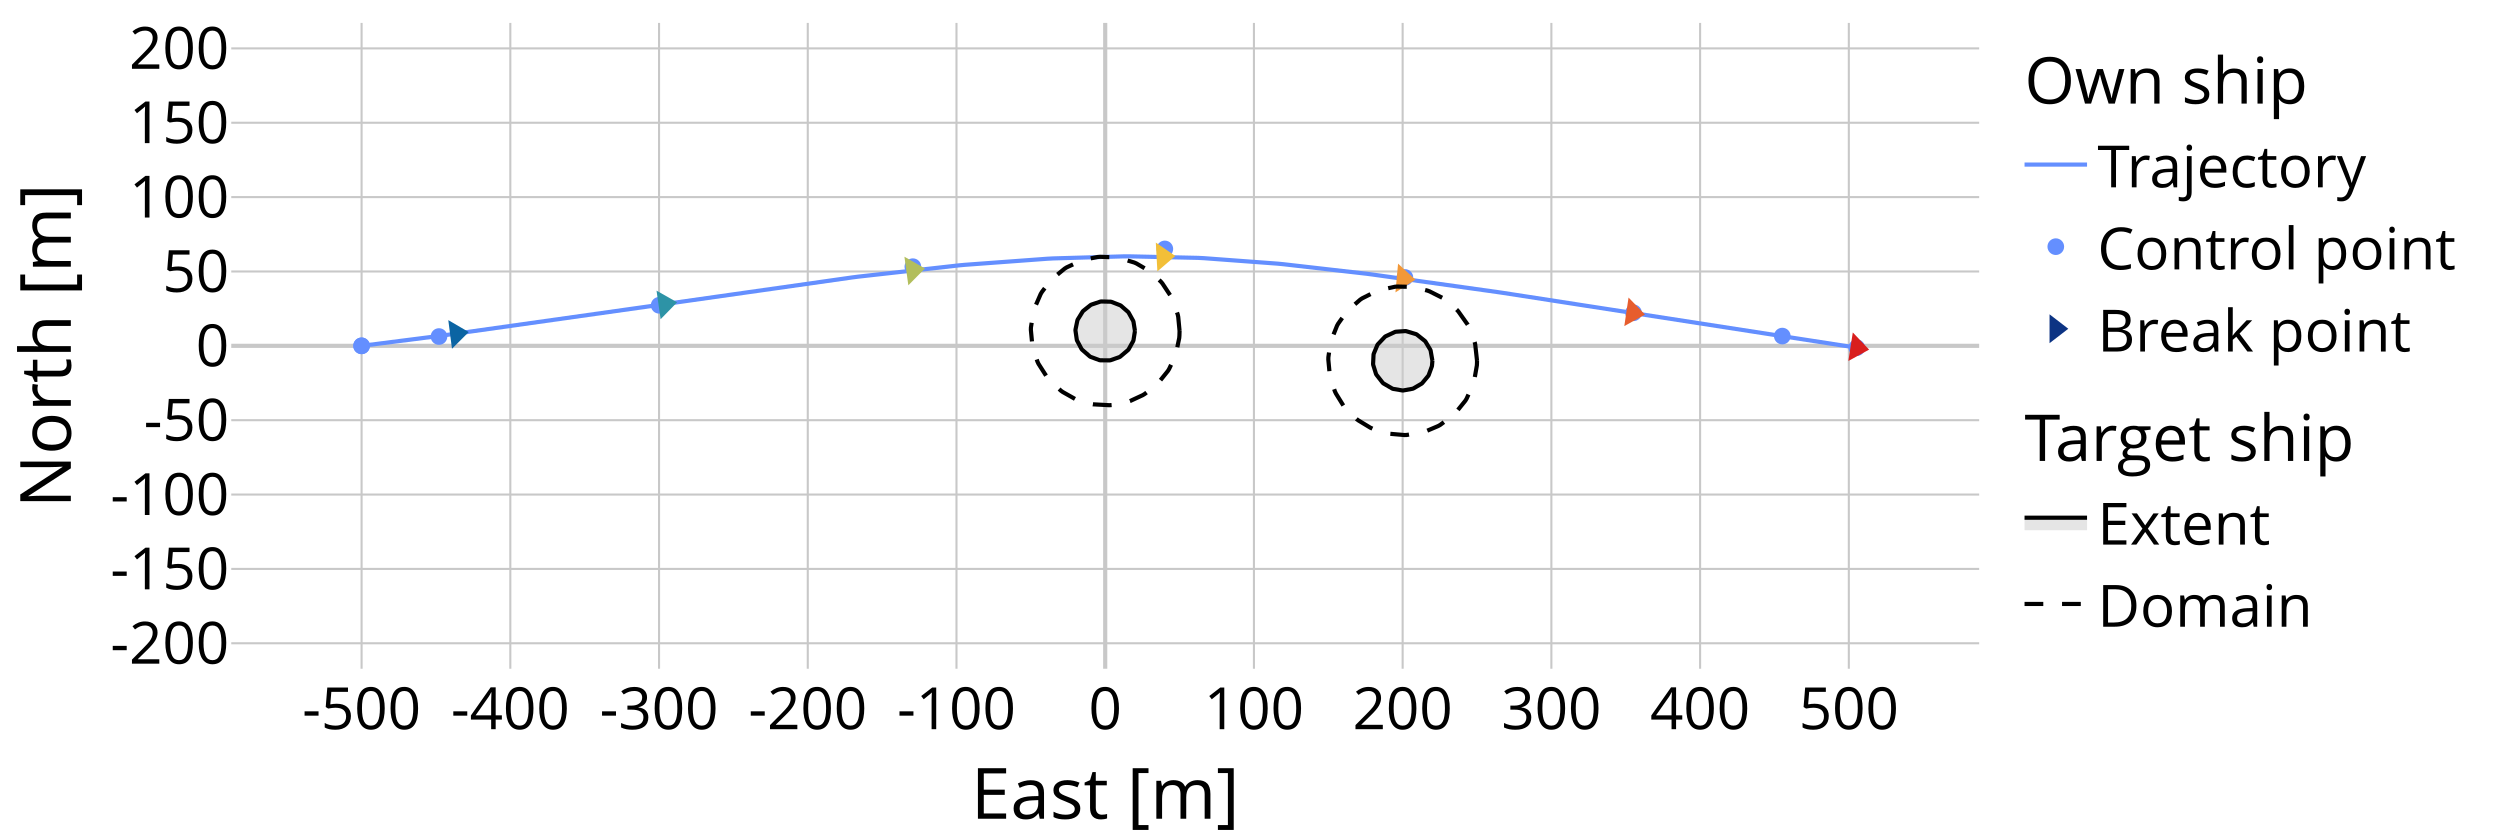
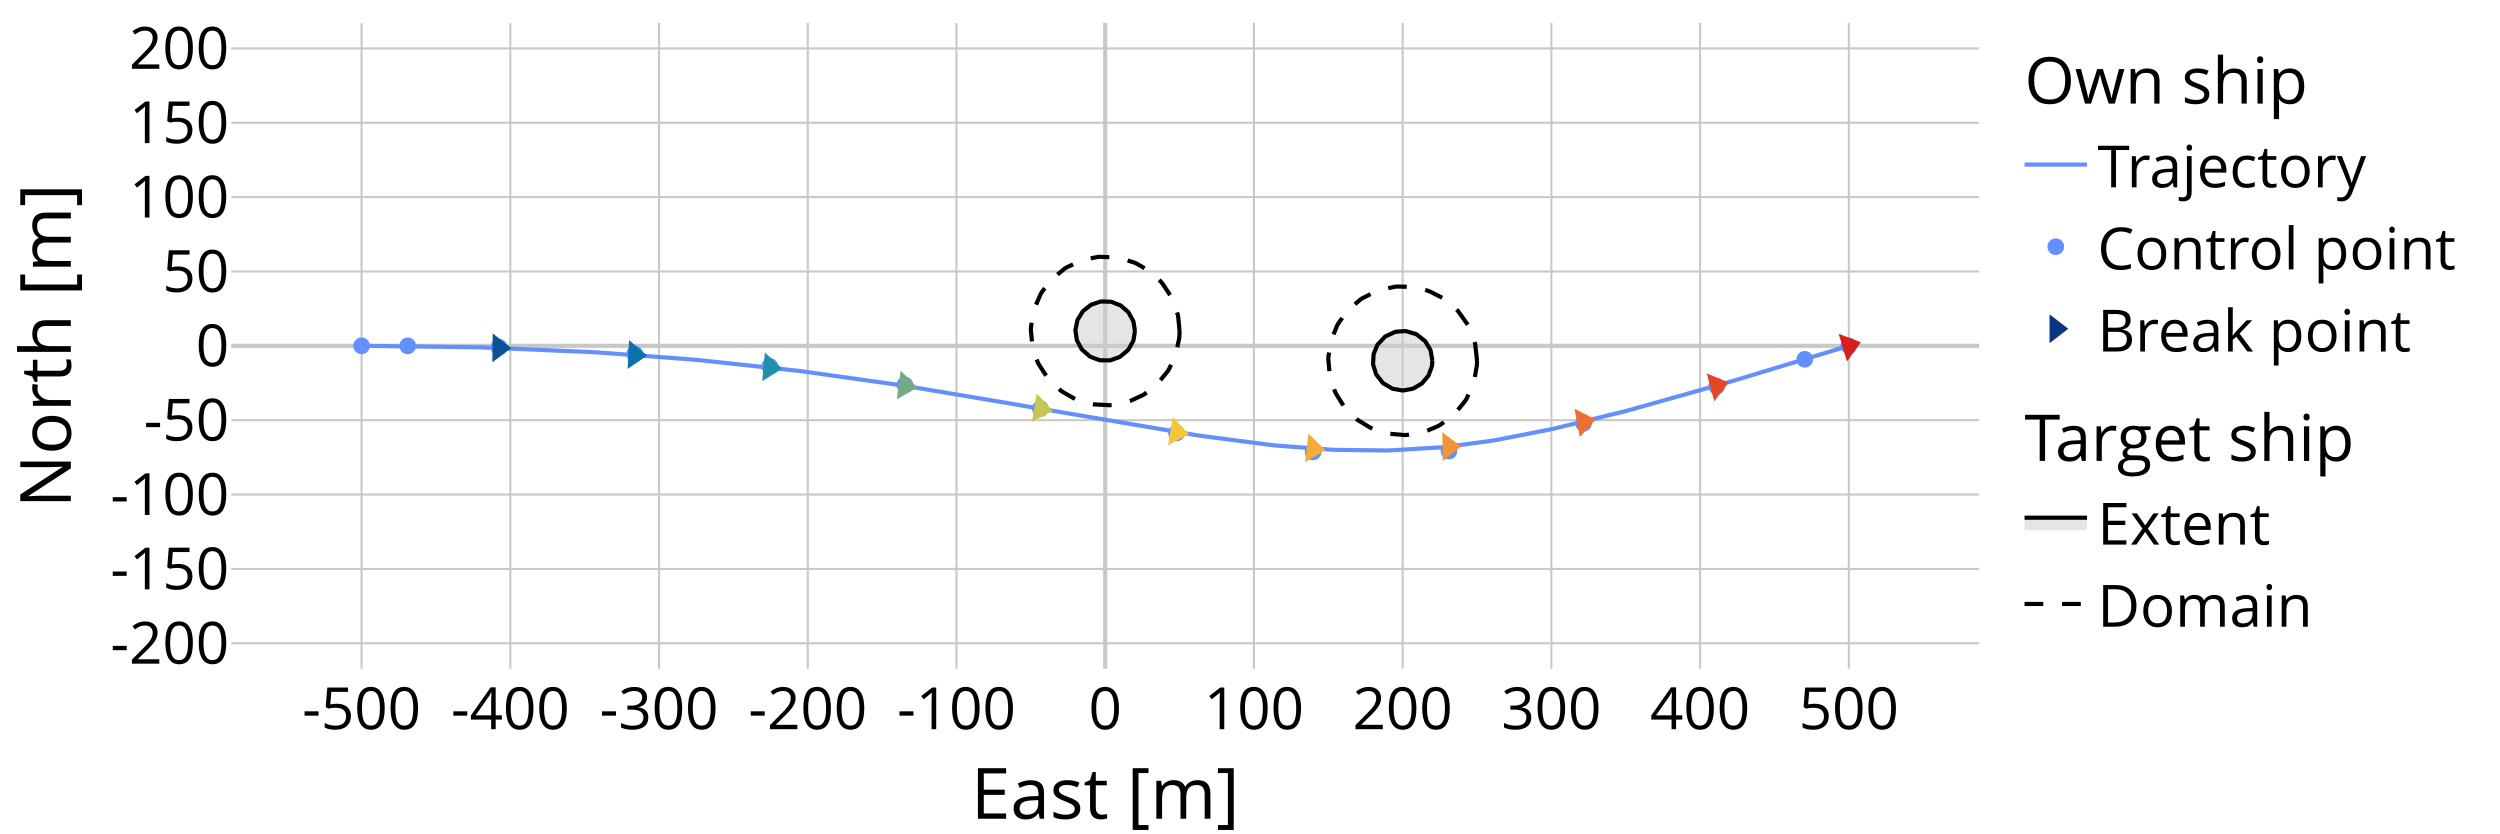
<svg xmlns="http://www.w3.org/2000/svg" class="main-svg" width="1200" height="400" style="" viewBox="0 0 1200 400">
  <rect x="0" y="0" width="1200" height="400" style="fill: rgb(255, 255, 255); fill-opacity: 1;" />
-   <defs id="defs-1d4c53">
+   <defs id="defs-fc1833">
    <g class="clips">
-       <clipPath id="clip1d4c53xyplot" class="plotclip">
+       <clipPath id="clipfc1833xyplot" class="plotclip">
        <rect width="839" height="310" />
      </clipPath>
-       <clipPath class="axesclip" id="clip1d4c53x">
+       <clipPath class="axesclip" id="clipfc1833x">
        <rect x="111" y="0" width="839" height="400" />
      </clipPath>
-       <clipPath class="axesclip" id="clip1d4c53y">
+       <clipPath class="axesclip" id="clipfc1833y">
        <rect x="0" y="11" width="1200" height="310" />
      </clipPath>
-       <clipPath class="axesclip" id="clip1d4c53xy">
+       <clipPath class="axesclip" id="clipfc1833xy">
        <rect x="111" y="11" width="839" height="310" />
      </clipPath>
    </g>
    <g class="gradients" />
    <g class="patterns" />
  </defs>
  <g class="bglayer" />
  <g class="layer-below">
    <g class="imagelayer" />
    <g class="shapelayer" />
  </g>
  <g class="cartesianlayer">
    <g class="subplot xy">
      <g class="layer-subplot">
        <g class="shapelayer" />
        <g class="imagelayer" />
      </g>
      <g class="minor-gridlayer">
        <g class="x" />
        <g class="y" />
      </g>
      <g class="gridlayer">
        <g class="x">
          <path class="xgrid crisp" transform="translate(173.56,0)" d="M0,11v310" style="stroke: rgb(200, 200, 200); stroke-opacity: 1; stroke-width: 1px;" />
          <path class="xgrid crisp" transform="translate(244.95,0)" d="M0,11v310" style="stroke: rgb(200, 200, 200); stroke-opacity: 1; stroke-width: 1px;" />
          <path class="xgrid crisp" transform="translate(316.34,0)" d="M0,11v310" style="stroke: rgb(200, 200, 200); stroke-opacity: 1; stroke-width: 1px;" />
          <path class="xgrid crisp" transform="translate(387.73,0)" d="M0,11v310" style="stroke: rgb(200, 200, 200); stroke-opacity: 1; stroke-width: 1px;" />
          <path class="xgrid crisp" transform="translate(459.11,0)" d="M0,11v310" style="stroke: rgb(200, 200, 200); stroke-opacity: 1; stroke-width: 1px;" />
          <path class="xgrid crisp" transform="translate(601.89,0)" d="M0,11v310" style="stroke: rgb(200, 200, 200); stroke-opacity: 1; stroke-width: 1px;" />
          <path class="xgrid crisp" transform="translate(673.27,0)" d="M0,11v310" style="stroke: rgb(200, 200, 200); stroke-opacity: 1; stroke-width: 1px;" />
          <path class="xgrid crisp" transform="translate(744.66,0)" d="M0,11v310" style="stroke: rgb(200, 200, 200); stroke-opacity: 1; stroke-width: 1px;" />
          <path class="xgrid crisp" transform="translate(816.05,0)" d="M0,11v310" style="stroke: rgb(200, 200, 200); stroke-opacity: 1; stroke-width: 1px;" />
          <path class="xgrid crisp" transform="translate(887.44,0)" d="M0,11v310" style="stroke: rgb(200, 200, 200); stroke-opacity: 1; stroke-width: 1px;" />
        </g>
        <g class="y">
          <path class="ygrid crisp" transform="translate(0,308.77)" d="M111,0h839" style="stroke: rgb(200, 200, 200); stroke-opacity: 1; stroke-width: 1px;" />
          <path class="ygrid crisp" transform="translate(0,273.08)" d="M111,0h839" style="stroke: rgb(200, 200, 200); stroke-opacity: 1; stroke-width: 1px;" />
          <path class="ygrid crisp" transform="translate(0,237.39)" d="M111,0h839" style="stroke: rgb(200, 200, 200); stroke-opacity: 1; stroke-width: 1px;" />
          <path class="ygrid crisp" transform="translate(0,201.69)" d="M111,0h839" style="stroke: rgb(200, 200, 200); stroke-opacity: 1; stroke-width: 1px;" />
          <path class="ygrid crisp" transform="translate(0,130.31)" d="M111,0h839" style="stroke: rgb(200, 200, 200); stroke-opacity: 1; stroke-width: 1px;" />
          <path class="ygrid crisp" transform="translate(0,94.61)" d="M111,0h839" style="stroke: rgb(200, 200, 200); stroke-opacity: 1; stroke-width: 1px;" />
          <path class="ygrid crisp" transform="translate(0,58.92)" d="M111,0h839" style="stroke: rgb(200, 200, 200); stroke-opacity: 1; stroke-width: 1px;" />
          <path class="ygrid crisp" transform="translate(0,23.23)" d="M111,0h839" style="stroke: rgb(200, 200, 200); stroke-opacity: 1; stroke-width: 1px;" />
        </g>
      </g>
      <g class="zerolinelayer">
        <path class="xzl zl crisp" transform="translate(530.5,0)" d="M0,11v310" style="stroke: rgb(200, 200, 200); stroke-opacity: 1; stroke-width: 2px;" />
        <path class="yzl zl crisp" transform="translate(0,166)" d="M111,0h839" style="stroke: rgb(200, 200, 200); stroke-opacity: 1; stroke-width: 2px;" />
      </g>
      <g class="layer-between">
        <g class="shapelayer" />
        <g class="imagelayer" />
      </g>
      <path class="xlines-below" />
      <path class="ylines-below" />
      <g class="overlines-below" />
      <g class="xaxislayer-below" />
      <g class="yaxislayer-below" />
      <g class="overaxes-below" />
      <g class="overplot">
-         <g class="xy" transform="translate(111,11)" clip-path="url(#clip1d4c53xyplot)">
+         <g class="xy" transform="translate(111,11)" clip-path="url(#clipfc1833xyplot)">
          <g class="scatterlayer mlayer">
-             <g class="trace scatter tracec723ff" style="stroke-miterlimit: 2; opacity: 1;">
-               <g class="fills" />
-               <g class="errorbars" />
-               <g class="lines">
-                 <path class="js-line" d="M62.56,155L99.45,150.3L101.22,150.07L204.29,135.51L206.94,135.12L298.23,122.14L301.07,121.78L349.34,116.37L352.17,116.11L391.73,113.19L394.55,113.04L428.14,112.06L430.92,112.04L464.09,112.78L466.83,112.92L502.22,115.55L504.92,115.81L545.06,120.41L547.71,120.76L607.9,129.21L610.48,129.59L780.24,155.89" style="vector-effect: none; fill: none; stroke: rgb(100, 143, 255); stroke-opacity: 1; stroke-width: 2px; opacity: 1;" />
-               </g>
-               <g class="points" />
-               <g class="text" />
-             </g>
-             <g class="trace scatter trace3979f6" style="stroke-miterlimit: 2; opacity: 1;">
+             <g class="trace scatter tracea6dfab" style="stroke-miterlimit: 2; opacity: 1;">
+               <g class="fills" />
+               <g class="errorbars" />
+               <g class="lines">
+                 <path class="js-line" d="M62.56,155L118.34,155.71L120.75,155.78L173.59,158.04L175.98,158.18L221.39,161.57L223.78,161.78L271.5,166.92L273.89,167.21L321.63,173.93L324.02,174.31L379.06,183.57L381.45,183.99L463.18,197.88L465.59,198.24L499.31,202.62L501.72,202.87L528.19,204.85L530.59,204.95L554.59,205.21L556.99,205.15L580.92,203.71L583.31,203.47L604.77,200.61L607.15,200.21L633.27,195.09L635.64,194.56L668.71,186.47L671.07,185.85L720.37,171.95L722.71,171.26L776.44,155" style="vector-effect: none; fill: none; stroke: rgb(100, 143, 255); stroke-opacity: 1; stroke-width: 2px; opacity: 1;" />
+               </g>
+               <g class="points" />
+               <g class="text" />
+             </g>
+             <g class="trace scatter trace71a429" style="stroke-miterlimit: 2; opacity: 1;">
              <g class="fills" />
              <g class="errorbars" />
              <g class="lines" />
              <g class="points">
                <path class="point" transform="translate(62.56,155)" d="M4,0A4,4 0 1,1 0,-4A4,4 0 0,1 4,0Z" style="opacity: 1; stroke-width: 0px; fill: rgb(100, 143, 255); fill-opacity: 1;" />
-                 <path class="point" transform="translate(62.56,155)" d="M4,0A4,4 0 1,1 0,-4A4,4 0 0,1 4,0Z" style="opacity: 1; stroke-width: 0px; fill: rgb(100, 143, 255); fill-opacity: 1;" />
-                 <path class="point" transform="translate(99.71,150.54)" d="M4,0A4,4 0 1,1 0,-4A4,4 0 0,1 4,0Z" style="opacity: 1; stroke-width: 0px; fill: rgb(100, 143, 255); fill-opacity: 1;" />
-                 <path class="point" transform="translate(205.4,135.54)" d="M4,0A4,4 0 1,1 0,-4A4,4 0 0,1 4,0Z" style="opacity: 1; stroke-width: 0px; fill: rgb(100, 143, 255); fill-opacity: 1;" />
-                 <path class="point" transform="translate(327.17,117.01)" d="M4,0A4,4 0 1,1 0,-4A4,4 0 0,1 4,0Z" style="opacity: 1; stroke-width: 0px; fill: rgb(100, 143, 255); fill-opacity: 1;" />
-                 <path class="point" transform="translate(448.12,108.49)" d="M4,0A4,4 0 1,1 0,-4A4,4 0 0,1 4,0Z" style="opacity: 1; stroke-width: 0px; fill: rgb(100, 143, 255); fill-opacity: 1;" />
-                 <path class="point" transform="translate(563.34,122.17)" d="M4,0A4,4 0 1,1 0,-4A4,4 0 0,1 4,0Z" style="opacity: 1; stroke-width: 0px; fill: rgb(100, 143, 255); fill-opacity: 1;" />
-                 <path class="point" transform="translate(673.08,139.14)" d="M4,0A4,4 0 1,1 0,-4A4,4 0 0,1 4,0Z" style="opacity: 1; stroke-width: 0px; fill: rgb(100, 143, 255); fill-opacity: 1;" />
-                 <path class="point" transform="translate(744.5,150.32)" d="M4,0A4,4 0 1,1 0,-4A4,4 0 0,1 4,0Z" style="opacity: 1; stroke-width: 0px; fill: rgb(100, 143, 255); fill-opacity: 1;" />
-                 <path class="point" transform="translate(780.24,155.89)" d="M4,0A4,4 0 1,1 0,-4A4,4 0 0,1 4,0Z" style="opacity: 1; stroke-width: 0px; fill: rgb(100, 143, 255); fill-opacity: 1;" />
-               </g>
-               <g class="text" />
-             </g>
-             <g class="trace scatter tracec03ff7" style="stroke-miterlimit: 2; opacity: 1;">
+                 <path class="point" transform="translate(84.68,155)" d="M4,0A4,4 0 1,1 0,-4A4,4 0 0,1 4,0Z" style="opacity: 1; stroke-width: 0px; fill: rgb(100, 143, 255); fill-opacity: 1;" />
+                 <path class="point" transform="translate(128.52,155.62)" d="M4,0A4,4 0 1,1 0,-4A4,4 0 0,1 4,0Z" style="opacity: 1; stroke-width: 0px; fill: rgb(100, 143, 255); fill-opacity: 1;" />
+                 <path class="point" transform="translate(193.64,158.87)" d="M4,0A4,4 0 1,1 0,-4A4,4 0 0,1 4,0Z" style="opacity: 1; stroke-width: 0px; fill: rgb(100, 143, 255); fill-opacity: 1;" />
+                 <path class="point" transform="translate(258.48,164.87)" d="M4,0A4,4 0 1,1 0,-4A4,4 0 0,1 4,0Z" style="opacity: 1; stroke-width: 0px; fill: rgb(100, 143, 255); fill-opacity: 1;" />
+                 <path class="point" transform="translate(323.34,173.79)" d="M4,0A4,4 0 1,1 0,-4A4,4 0 0,1 4,0Z" style="opacity: 1; stroke-width: 0px; fill: rgb(100, 143, 255); fill-opacity: 1;" />
+                 <path class="point" transform="translate(388.38,185.18)" d="M4,0A4,4 0 1,1 0,-4A4,4 0 0,1 4,0Z" style="opacity: 1; stroke-width: 0px; fill: rgb(100, 143, 255); fill-opacity: 1;" />
+                 <path class="point" transform="translate(453.73,196.85)" d="M4,0A4,4 0 1,1 0,-4A4,4 0 0,1 4,0Z" style="opacity: 1; stroke-width: 0px; fill: rgb(100, 143, 255); fill-opacity: 1;" />
+                 <path class="point" transform="translate(519.28,205.93)" d="M4,0A4,4 0 1,1 0,-4A4,4 0 0,1 4,0Z" style="opacity: 1; stroke-width: 0px; fill: rgb(100, 143, 255); fill-opacity: 1;" />
+                 <path class="point" transform="translate(584.5,205.51)" d="M4,0A4,4 0 1,1 0,-4A4,4 0 0,1 4,0Z" style="opacity: 1; stroke-width: 0px; fill: rgb(100, 143, 255); fill-opacity: 1;" />
+                 <path class="point" transform="translate(649.09,192.19)" d="M4,0A4,4 0 1,1 0,-4A4,4 0 0,1 4,0Z" style="opacity: 1; stroke-width: 0px; fill: rgb(100, 143, 255); fill-opacity: 1;" />
+                 <path class="point" transform="translate(713,174.42)" d="M4,0A4,4 0 1,1 0,-4A4,4 0 0,1 4,0Z" style="opacity: 1; stroke-width: 0px; fill: rgb(100, 143, 255); fill-opacity: 1;" />
+                 <path class="point" transform="translate(755.29,161.46)" d="M4,0A4,4 0 1,1 0,-4A4,4 0 0,1 4,0Z" style="opacity: 1; stroke-width: 0px; fill: rgb(100, 143, 255); fill-opacity: 1;" />
+                 <path class="point" transform="translate(776.44,155)" d="M4,0A4,4 0 1,1 0,-4A4,4 0 0,1 4,0Z" style="opacity: 1; stroke-width: 0px; fill: rgb(100, 143, 255); fill-opacity: 1;" />
+               </g>
+               <g class="text" />
+             </g>
+             <g class="trace scatter trace6c880d" style="stroke-miterlimit: 2; opacity: 1;">
              <g class="fills" />
              <g class="errorbars" />
              <g class="lines" />
              <g class="points">
                <path class="point" transform="translate(62.56,155)" d="M0,0Z" style="opacity: 1; stroke-width: 0px; fill: rgb(12, 51, 131); fill-opacity: 1;" />
-                 <path class="point" transform="translate(108.04,149.15)" d="M-3.859,-6.491L-2.092,7.256L5.951,-0.765Z" style="opacity: 1; stroke-width: 0px; fill: rgb(11, 100, 163); fill-opacity: 1;" />
-                 <path class="point" transform="translate(208.08,134.95)" d="M-3.945,-6.439L-1.995,7.283L5.94,-0.844Z" style="opacity: 1; stroke-width: 0px; fill: rgb(45, 147, 166); fill-opacity: 1;" />
-                 <path class="point" transform="translate(327.03,118.68)" d="M-3.911,-6.46L-2.034,7.273L5.945,-0.813Z" style="opacity: 1; stroke-width: 0px; fill: rgb(178, 190, 92); fill-opacity: 1;" />
-                 <path class="point" transform="translate(447.16,112.19)" d="M-3.37,-6.758L-2.622,7.082L5.991,-0.324Z" style="opacity: 1; stroke-width: 0px; fill: rgb(242, 191, 56); fill-opacity: 1;" />
-                 <path class="point" transform="translate(562.43,122.72)" d="M-2.357,-7.174L-3.618,6.628L5.975,0.546Z" style="opacity: 1; stroke-width: 0px; fill: rgb(242, 152, 56); fill-opacity: 1;" />
-                 <path class="point" transform="translate(672.65,139.11)" d="M-1.948,-7.296L-3.987,6.413L5.935,0.883Z" style="opacity: 1; stroke-width: 0px; fill: rgb(231, 93, 45); fill-opacity: 1;" />
-                 <path class="point" transform="translate(780.24,155.89)" d="M-1.896,-7.309L-4.032,6.385L5.928,0.924Z" style="opacity: 1; stroke-width: 0px; fill: rgb(217, 30, 30); fill-opacity: 1;" />
-               </g>
-               <g class="text" />
-             </g>
-             <g class="trace scatter trace95579a" style="stroke-miterlimit: 2; opacity: 1;">
+                 <path class="point" transform="translate(128.41,156.01)" d="M-2.893,-6.975L-3.106,6.883L5.999,0.092Z" style="opacity: 1; stroke-width: 0px; fill: rgb(11, 82, 151); fill-opacity: 1;" />
+                 <path class="point" transform="translate(193.6,159.33)" d="M-2.643,-7.074L-3.349,6.768L5.992,0.305Z" style="opacity: 1; stroke-width: 0px; fill: rgb(11, 113, 171); fill-opacity: 1;" />
+                 <path class="point" transform="translate(258.49,165.36)" d="M-2.346,-7.178L-3.628,6.623L5.974,0.555Z" style="opacity: 1; stroke-width: 0px; fill: rgb(31, 143, 174); fill-opacity: 1;" />
+                 <path class="point" transform="translate(323.37,174.2)" d="M-2.036,-7.272L-3.909,6.461L5.945,0.811Z" style="opacity: 1; stroke-width: 0px; fill: rgb(115, 170, 127); fill-opacity: 1;" />
+                 <path class="point" transform="translate(388.43,185.23)" d="M-1.8,-7.334L-4.116,6.331L5.916,1.002Z" style="opacity: 1; stroke-width: 0px; fill: rgb(200, 197, 80); fill-opacity: 1;" />
+                 <path class="point" transform="translate(453.76,196.42)" d="M-1.788,-7.337L-4.126,6.324L5.914,1.012Z" style="opacity: 1; stroke-width: 0px; fill: rgb(242, 199, 56); fill-opacity: 1;" />
+                 <path class="point" transform="translate(519.22,204.34)" d="M-2.145,-7.241L-3.812,6.519L5.956,0.722Z" style="opacity: 1; stroke-width: 0px; fill: rgb(242, 174, 56); fill-opacity: 1;" />
+                 <path class="point" transform="translate(584.4,203.36)" d="M-3.104,-6.884L-2.895,6.975L5.999,-0.091Z" style="opacity: 1; stroke-width: 0px; fill: rgb(242, 149, 56); fill-opacity: 1;" />
+                 <path class="point" transform="translate(648.98,191.45)" d="M-4.207,-6.271L-1.694,7.359L5.901,-1.088Z" style="opacity: 1; stroke-width: 0px; fill: rgb(235, 112, 49); fill-opacity: 1;" />
+                 <path class="point" transform="translate(712.92,174.14)" d="M-4.707,-5.905L-1.085,7.473L5.792,-1.568Z" style="opacity: 1; stroke-width: 0px; fill: rgb(226, 71, 39); fill-opacity: 1;" />
+                 <path class="point" transform="translate(776.44,155)" d="M-4.872,-5.77L-0.873,7.501L5.745,-1.731Z" style="opacity: 1; stroke-width: 0px; fill: rgb(217, 30, 30); fill-opacity: 1;" />
+               </g>
+               <g class="text" />
+             </g>
+             <g class="trace scatter tracecec239" style="stroke-miterlimit: 2; opacity: 1;">
              <g class="fills">
                <g>
                  <path class="js-fill" d="M433.78,147.86L433.07,143.43L432.92,143L430.75,139.07L430.47,138.72L427.09,135.77L426.7,135.53L422.52,133.91L422.08,133.82L417.59,133.71L417.14,133.78L412.89,135.21L412.49,135.42L408.98,138.21L408.68,138.55L406.32,142.37L406.15,142.79L405.24,147.19L405.22,147.64L405.86,152.08L406,152.51L408.11,156.47L408.39,156.83L412.1,160.07L412.49,160.3L416.7,161.86L417.14,161.94L421.63,161.98L422.08,161.9L426.31,160.41L426.7,160.19L430.47,157L430.75,156.65L432.92,152.72L433.07,152.29L433.78,147.86Z" style="fill: rgb(204, 204, 204); fill-opacity: 0.5; stroke-width: 0;" />
                </g>
              </g>
              <g class="errorbars" />
              <g class="lines">
                <path class="js-line" d="M433.78,147.86L433.07,143.43L432.92,143L430.75,139.07L430.47,138.72L427.09,135.77L426.7,135.53L422.52,133.91L422.08,133.82L417.59,133.71L417.14,133.78L412.89,135.21L412.49,135.42L408.98,138.21L408.68,138.55L406.32,142.37L406.15,142.79L405.24,147.19L405.22,147.64L405.86,152.08L406,152.51L408.11,156.47L408.39,156.83L412.1,160.07L412.49,160.3L416.7,161.86L417.14,161.94L421.63,161.98L422.08,161.9L426.31,160.41L426.7,160.19L430.47,157L430.75,156.65L432.92,152.72L433.07,152.29L433.78,147.86" style="vector-effect: none; fill: none; stroke: rgb(0, 0, 0); stroke-opacity: 1; stroke-width: 2px; opacity: 1;" />
              </g>
              <g class="points" />
              <g class="text" />
            </g>
-             <g class="trace scatter trace1724c8" style="stroke-miterlimit: 2; opacity: 1;">
+             <g class="trace scatter tracea17163" style="stroke-miterlimit: 2; opacity: 1;">
              <g class="fills" />
              <g class="errorbars" />
              <g class="lines">
                <path class="js-line" d="M455.19,147.86L454.55,141.14L454.33,140.04L451.76,132.59L451.26,131.58L446.92,125.01L446.19,124.16L441.25,119.56L440.34,118.89L434.51,115.48L433.48,115.02L425.94,112.75L424.83,112.57L416.97,112.26L415.84,112.36L409.22,113.68L408.15,114.02L401.01,117.33L400.05,117.93L393.96,122.92L393.19,123.74L389.12,129.13L388.54,130.1L385.4,137.31L385.08,138.4L383.85,146.17L383.81,147.3L384.56,155.14L384.8,156.23L387,162.62L387.48,163.64L391.72,170.27L392.44,171.14L398.2,176.5L399.12,177.16L405,180.48L406.04,180.92L412.5,182.86L413.61,183.07L421.47,183.5L422.6,183.42L430.32,181.88L431.38,181.52L437.51,178.68L438.47,178.09L443.83,173.98L444.64,173.2L449.58,167.07L450.17,166.11L453.06,160.01L453.43,158.94L455.03,151.24L455.12,150.11L455.19,147.86" style="vector-effect: none; fill: none; stroke: rgb(0, 0, 0); stroke-opacity: 1; stroke-dasharray: 9px, 9px; stroke-width: 2px; opacity: 1;" />
              </g>
              <g class="points" />
              <g class="text" />
            </g>
-             <g class="trace scatter trace79d172" style="stroke-miterlimit: 2; opacity: 1;">
+             <g class="trace scatter trace9bde88" style="stroke-miterlimit: 2; opacity: 1;">
              <g class="fills">
                <g>
                  <path class="js-fill" d="M576.55,162.14L575.7,157.28L575.54,156.86L573.24,153L572.95,152.66L569.09,149.59L568.69,149.38L563.96,147.96L563.51,147.92L559.03,148.23L558.6,148.34L554.12,150.42L553.75,150.68L550.36,154.27L550.12,154.65L548.4,158.79L548.3,159.23L548.08,163.71L548.14,164.16L549.47,168.45L549.67,168.85L552.71,172.74L553.05,173.04L557.31,175.52L557.73,175.67L562.16,176.42L562.61,176.41L567.03,175.6L567.45,175.44L571.33,173.18L571.67,172.89L574.54,169.44L574.77,169.05L576.3,164.83L576.37,164.38L576.55,162.14Z" style="fill: rgb(204, 204, 204); fill-opacity: 0.5; stroke-width: 0;" />
                </g>
              </g>
              <g class="errorbars" />
              <g class="lines">
                <path class="js-line" d="M576.55,162.14L575.7,157.28L575.54,156.86L573.24,153L572.95,152.66L569.09,149.59L568.69,149.38L563.96,147.96L563.51,147.92L559.03,148.23L558.6,148.34L554.12,150.42L553.75,150.68L550.36,154.27L550.12,154.65L548.4,158.79L548.3,159.23L548.08,163.71L548.14,164.16L549.47,168.45L549.67,168.85L552.71,172.74L553.05,173.04L557.31,175.52L557.73,175.67L562.16,176.42L562.61,176.41L567.03,175.6L567.45,175.44L571.33,173.18L571.67,172.89L574.54,169.44L574.77,169.05L576.3,164.83L576.37,164.38L576.55,162.14" style="vector-effect: none; fill: none; stroke: rgb(0, 0, 0); stroke-opacity: 1; stroke-width: 2px; opacity: 1;" />
              </g>
              <g class="points" />
              <g class="text" />
            </g>
-             <g class="trace scatter traced407fb" style="stroke-miterlimit: 2; opacity: 1;">
+             <g class="trace scatter trace1cb1b1" style="stroke-miterlimit: 2; opacity: 1;">
              <g class="fills" />
              <g class="errorbars" />
              <g class="lines">
                <path class="js-line" d="M597.97,162.14L597.1,154.31L596.84,153.22L594.04,145.86L593.51,144.86L588.96,138.44L588.2,137.61L582.19,132.52L581.25,131.91L575.21,128.87L574.16,128.48L567.61,126.85L566.49,126.7L559.74,126.54L558.62,126.63L550.92,128.3L549.86,128.67L542.83,132.21L541.89,132.84L535.96,138.02L535.22,138.86L531.32,144.37L530.77,145.36L527.86,152.67L527.58,153.77L526.62,160.45L526.59,161.58L527.33,169.41L527.58,170.51L529.77,176.9L530.26,177.92L533.8,183.66L534.49,184.55L540.08,190.1L540.98,190.78L546.75,194.28L547.77,194.75L554.17,196.9L555.28,197.14L563.12,197.82L564.25,197.78L572.01,196.48L573.09,196.15L579.3,193.51L580.28,192.96L586.6,188.26L587.41,187.48L592.36,181.35L592.95,180.39L596.2,173.22L596.54,172.15L597.9,164.39L597.95,163.27L597.97,162.14" style="vector-effect: none; fill: none; stroke: rgb(0, 0, 0); stroke-opacity: 1; stroke-dasharray: 9px, 9px; stroke-width: 2px; opacity: 1;" />
              </g>
              <g class="points" />
              <g class="text" />
            </g>
          </g>
        </g>
      </g>
      <path class="xlines-above crisp" d="M0,0" style="fill: none;" />
      <path class="ylines-above crisp" d="M0,0" style="fill: none;" />
      <g class="overlines-above" />
      <g class="xaxislayer-above">
        <g class="xtick">
          <text text-anchor="middle" x="0" y="350" transform="translate(173.56,0)" style="font-family: 'Open Sans', verdana, arial, sans-serif; font-size: 28px; fill: rgb(0, 0, 0); fill-opacity: 1; white-space: pre; opacity: 1;">-500</text>
        </g>
        <g class="xtick">
          <text text-anchor="middle" x="0" y="350" style="font-family: 'Open Sans', verdana, arial, sans-serif; font-size: 28px; fill: rgb(0, 0, 0); fill-opacity: 1; white-space: pre; opacity: 1;" transform="translate(244.95,0)">-400</text>
        </g>
        <g class="xtick">
          <text text-anchor="middle" x="0" y="350" style="font-family: 'Open Sans', verdana, arial, sans-serif; font-size: 28px; fill: rgb(0, 0, 0); fill-opacity: 1; white-space: pre; opacity: 1;" transform="translate(316.34,0)">-300</text>
        </g>
        <g class="xtick">
          <text text-anchor="middle" x="0" y="350" style="font-family: 'Open Sans', verdana, arial, sans-serif; font-size: 28px; fill: rgb(0, 0, 0); fill-opacity: 1; white-space: pre; opacity: 1;" transform="translate(387.73,0)">-200</text>
        </g>
        <g class="xtick">
          <text text-anchor="middle" x="0" y="350" style="font-family: 'Open Sans', verdana, arial, sans-serif; font-size: 28px; fill: rgb(0, 0, 0); fill-opacity: 1; white-space: pre; opacity: 1;" transform="translate(459.11,0)">-100</text>
        </g>
        <g class="xtick">
          <text text-anchor="middle" x="0" y="350" style="font-family: 'Open Sans', verdana, arial, sans-serif; font-size: 28px; fill: rgb(0, 0, 0); fill-opacity: 1; white-space: pre; opacity: 1;" transform="translate(530.5,0)">0</text>
        </g>
        <g class="xtick">
          <text text-anchor="middle" x="0" y="350" style="font-family: 'Open Sans', verdana, arial, sans-serif; font-size: 28px; fill: rgb(0, 0, 0); fill-opacity: 1; white-space: pre; opacity: 1;" transform="translate(601.89,0)">100</text>
        </g>
        <g class="xtick">
          <text text-anchor="middle" x="0" y="350" style="font-family: 'Open Sans', verdana, arial, sans-serif; font-size: 28px; fill: rgb(0, 0, 0); fill-opacity: 1; white-space: pre; opacity: 1;" transform="translate(673.27,0)">200</text>
        </g>
        <g class="xtick">
          <text text-anchor="middle" x="0" y="350" style="font-family: 'Open Sans', verdana, arial, sans-serif; font-size: 28px; fill: rgb(0, 0, 0); fill-opacity: 1; white-space: pre; opacity: 1;" transform="translate(744.66,0)">300</text>
        </g>
        <g class="xtick">
          <text text-anchor="middle" x="0" y="350" style="font-family: 'Open Sans', verdana, arial, sans-serif; font-size: 28px; fill: rgb(0, 0, 0); fill-opacity: 1; white-space: pre; opacity: 1;" transform="translate(816.05,0)">400</text>
        </g>
        <g class="xtick">
          <text text-anchor="middle" x="0" y="350" style="font-family: 'Open Sans', verdana, arial, sans-serif; font-size: 28px; fill: rgb(0, 0, 0); fill-opacity: 1; white-space: pre; opacity: 1;" transform="translate(887.44,0)">500</text>
        </g>
      </g>
      <g class="yaxislayer-above">
        <g class="ytick">
          <text text-anchor="end" x="110" y="9.8" transform="translate(0,308.77)" style="font-family: 'Open Sans', verdana, arial, sans-serif; font-size: 28px; fill: rgb(0, 0, 0); fill-opacity: 1; white-space: pre; opacity: 1;">-200</text>
        </g>
        <g class="ytick">
          <text text-anchor="end" x="110" y="9.8" style="font-family: 'Open Sans', verdana, arial, sans-serif; font-size: 28px; fill: rgb(0, 0, 0); fill-opacity: 1; white-space: pre; opacity: 1;" transform="translate(0,273.08)">-150</text>
        </g>
        <g class="ytick">
          <text text-anchor="end" x="110" y="9.8" style="font-family: 'Open Sans', verdana, arial, sans-serif; font-size: 28px; fill: rgb(0, 0, 0); fill-opacity: 1; white-space: pre; opacity: 1;" transform="translate(0,237.39)">-100</text>
        </g>
        <g class="ytick">
          <text text-anchor="end" x="110" y="9.8" style="font-family: 'Open Sans', verdana, arial, sans-serif; font-size: 28px; fill: rgb(0, 0, 0); fill-opacity: 1; white-space: pre; opacity: 1;" transform="translate(0,201.69)">-50</text>
        </g>
        <g class="ytick">
          <text text-anchor="end" x="110" y="9.8" style="font-family: 'Open Sans', verdana, arial, sans-serif; font-size: 28px; fill: rgb(0, 0, 0); fill-opacity: 1; white-space: pre; opacity: 1;" transform="translate(0,166)">0</text>
        </g>
        <g class="ytick">
          <text text-anchor="end" x="110" y="9.8" style="font-family: 'Open Sans', verdana, arial, sans-serif; font-size: 28px; fill: rgb(0, 0, 0); fill-opacity: 1; white-space: pre; opacity: 1;" transform="translate(0,130.31)">50</text>
        </g>
        <g class="ytick">
          <text text-anchor="end" x="110" y="9.8" style="font-family: 'Open Sans', verdana, arial, sans-serif; font-size: 28px; fill: rgb(0, 0, 0); fill-opacity: 1; white-space: pre; opacity: 1;" transform="translate(0,94.61)">100</text>
        </g>
        <g class="ytick">
          <text text-anchor="end" x="110" y="9.8" style="font-family: 'Open Sans', verdana, arial, sans-serif; font-size: 28px; fill: rgb(0, 0, 0); fill-opacity: 1; white-space: pre; opacity: 1;" transform="translate(0,58.92)">150</text>
        </g>
        <g class="ytick">
          <text text-anchor="end" x="110" y="9.8" style="font-family: 'Open Sans', verdana, arial, sans-serif; font-size: 28px; fill: rgb(0, 0, 0); fill-opacity: 1; white-space: pre; opacity: 1;" transform="translate(0,23.23)">200</text>
        </g>
      </g>
      <g class="overaxes-above" />
    </g>
  </g>
  <g class="polarlayer" />
  <g class="smithlayer" />
  <g class="ternarylayer" />
  <g class="geolayer" />
  <g class="funnelarealayer" />
  <g class="pielayer" />
  <g class="iciclelayer" />
  <g class="treemaplayer" />
  <g class="sunburstlayer" />
  <g class="glimages" />
-   <defs id="topdefs-1d4c53">
+   <defs id="topdefs-fc1833">
    <g class="clips" />
-     <clipPath id="legend1d4c53">
+     <clipPath id="legendfc1833">
      <rect width="228" height="304" x="0" y="0" />
    </clipPath>
  </defs>
  <g class="layer-above">
    <g class="imagelayer" />
    <g class="shapelayer" />
  </g>
  <g class="infolayer">
    <g class="legend" pointer-events="all" transform="translate(966.78,11)">
      <rect class="bg" shape-rendering="crispEdges" width="228" height="304" x="0" y="0" style="stroke: rgb(68, 68, 68); stroke-opacity: 1; fill: rgb(255, 255, 255); fill-opacity: 1; stroke-width: 0px;" />
-       <g class="scrollbox" transform="" clip-path="url(#legend1d4c53)">
+       <g class="scrollbox" transform="" clip-path="url(#legendfc1833)">
        <g class="groups" transform="">
          <g class="traces" transform="translate(0,26.65)" style="opacity: 1;">
            <text class="legendtext" text-anchor="start" x="5" y="12.09" style="font-family: 'Open Sans', verdana, arial, sans-serif; font-size: 31px; fill: rgb(0, 0, 0); fill-opacity: 1; white-space: pre;">Own ship</text>
            <g class="layers">
              <g class="legendfill" />
              <g class="legendlines" />
              <g class="legendsymbols">
                <g class="legendpoints" />
              </g>
            </g>
            <rect class="legendtoggle" x="0" y="-21.65" width="222.656" height="43.3" style="fill: rgb(0, 0, 0); fill-opacity: 0;" />
          </g>
          <g class="traces" transform="translate(0,68)" style="opacity: 1;">
            <text class="legendtext" text-anchor="start" x="40" y="10.92" style="font-family: 'Open Sans', verdana, arial, sans-serif; font-size: 28px; fill: rgb(0, 0, 0); fill-opacity: 1; white-space: pre;">Trajectory</text>
            <g class="layers" style="opacity: 1;">
              <g class="legendfill" />
              <g class="legendlines">
                <path class="js-line" d="M5,0h30" style="fill: none; stroke: rgb(100, 143, 255); stroke-opacity: 1; stroke-width: 2px;" />
              </g>
              <g class="legendsymbols">
                <g class="legendpoints" />
              </g>
            </g>
            <rect class="legendtoggle" x="0" y="-19.7" width="222.656" height="39.4" style="fill: rgb(0, 0, 0); fill-opacity: 0;" />
          </g>
          <g class="traces" transform="translate(0,107.4)" style="opacity: 1;">
            <text class="legendtext" text-anchor="start" x="40" y="10.92" style="font-family: 'Open Sans', verdana, arial, sans-serif; font-size: 28px; fill: rgb(0, 0, 0); fill-opacity: 1; white-space: pre;">Control point</text>
            <g class="layers" style="opacity: 1;">
              <g class="legendfill" />
              <g class="legendlines" />
              <g class="legendsymbols">
                <g class="legendpoints">
                  <path class="scatterpts" transform="translate(20,0)" d="M4,0A4,4 0 1,1 0,-4A4,4 0 0,1 4,0Z" style="opacity: 1; stroke-width: 0px; fill: rgb(100, 143, 255); fill-opacity: 1;" />
                </g>
              </g>
            </g>
            <rect class="legendtoggle" x="0" y="-19.7" width="222.656" height="39.4" style="fill: rgb(0, 0, 0); fill-opacity: 0;" />
          </g>
          <g class="traces" transform="translate(0,146.8)" style="opacity: 1;">
            <text class="legendtext" text-anchor="start" x="40" y="10.92" style="font-family: 'Open Sans', verdana, arial, sans-serif; font-size: 28px; fill: rgb(0, 0, 0); fill-opacity: 1; white-space: pre;">Break point</text>
            <g class="layers" style="opacity: 1;">
              <g class="legendfill" />
              <g class="legendlines" />
              <g class="legendsymbols">
                <g class="legendpoints">
                  <path class="scatterpts" transform="translate(20,0)" d="M-3,-6.93L-3,6.93L6,-3.6739403974420594e-16Z" style="opacity: 1; stroke-width: 0px; fill: rgb(12, 51, 131); fill-opacity: 1;" />
                </g>
              </g>
            </g>
            <rect class="legendtoggle" x="0" y="-19.7" width="222.656" height="39.4" style="fill: rgb(0, 0, 0); fill-opacity: 0;" />
          </g>
        </g>
        <g class="groups" transform="translate(0,10)">
          <g class="traces" transform="translate(0,188.15)" style="opacity: 1;">
            <text class="legendtext" text-anchor="start" x="5" y="12.09" style="font-family: 'Open Sans', verdana, arial, sans-serif; font-size: 31px; fill: rgb(0, 0, 0); fill-opacity: 1; white-space: pre;">Target ship</text>
            <g class="layers">
              <g class="legendfill" />
              <g class="legendlines" />
              <g class="legendsymbols">
                <g class="legendpoints" />
              </g>
            </g>
            <rect class="legendtoggle" x="0" y="-21.65" width="222.656" height="43.3" style="fill: rgb(0, 0, 0); fill-opacity: 0;" />
          </g>
          <g class="traces" transform="translate(0,229.5)" style="opacity: 1;">
            <text class="legendtext" text-anchor="start" x="40" y="10.92" style="font-family: 'Open Sans', verdana, arial, sans-serif; font-size: 28px; fill: rgb(0, 0, 0); fill-opacity: 1; white-space: pre;">Extent</text>
            <g class="layers" style="opacity: 1;">
              <g class="legendfill">
                <path class="js-fill" d="M5,-2h30v6h-30z" style="stroke-width: 0; fill: rgb(204, 204, 204); fill-opacity: 0.5;" />
              </g>
              <g class="legendlines">
                <path class="js-line" d="M5,-2h30" style="fill: none; stroke: rgb(0, 0, 0); stroke-opacity: 1; stroke-width: 2px;" />
              </g>
              <g class="legendsymbols">
                <g class="legendpoints" />
              </g>
            </g>
            <rect class="legendtoggle" x="0" y="-19.7" width="222.656" height="39.4" style="fill: rgb(0, 0, 0); fill-opacity: 0;" />
          </g>
          <g class="traces" transform="translate(0,268.9)" style="opacity: 1;">
            <text class="legendtext" text-anchor="start" x="40" y="10.92" style="font-family: 'Open Sans', verdana, arial, sans-serif; font-size: 28px; fill: rgb(0, 0, 0); fill-opacity: 1; white-space: pre;">Domain</text>
            <g class="layers" style="opacity: 1;">
              <g class="legendfill" />
              <g class="legendlines">
                <path class="js-line" d="M5,0h30" style="fill: none; stroke: rgb(0, 0, 0); stroke-opacity: 1; stroke-dasharray: 9px, 9px; stroke-width: 2px;" />
              </g>
              <g class="legendsymbols">
                <g class="legendpoints" />
              </g>
            </g>
            <rect class="legendtoggle" x="0" y="-19.7" width="222.656" height="39.4" style="fill: rgb(0, 0, 0); fill-opacity: 0;" />
          </g>
        </g>
      </g>
      <rect class="scrollbar" rx="20" ry="3" width="0" height="0" x="0" y="0" style="fill: rgb(128, 139, 164); fill-opacity: 1;" />
    </g>
    <g class="g-gtitle" />
    <g class="g-xtitle" transform="translate(0,-1.3)">
      <text class="xtitle" x="530.5" y="394.3" text-anchor="middle" style="opacity: 1; font-family: 'Open Sans', verdana, arial, sans-serif; font-size: 34px; fill: rgb(0, 0, 0); fill-opacity: 1; white-space: pre;">East [m]</text>
    </g>
    <g class="g-ytitle" transform="translate(16.52539,0)">
      <text class="ytitle" transform="rotate(-90,17.475,166)" x="17.475" y="166" text-anchor="middle" style="opacity: 1; font-family: 'Open Sans', verdana, arial, sans-serif; font-size: 34px; fill: rgb(0, 0, 0); fill-opacity: 1; white-space: pre;">North [m]</text>
    </g>
  </g>
</svg>
